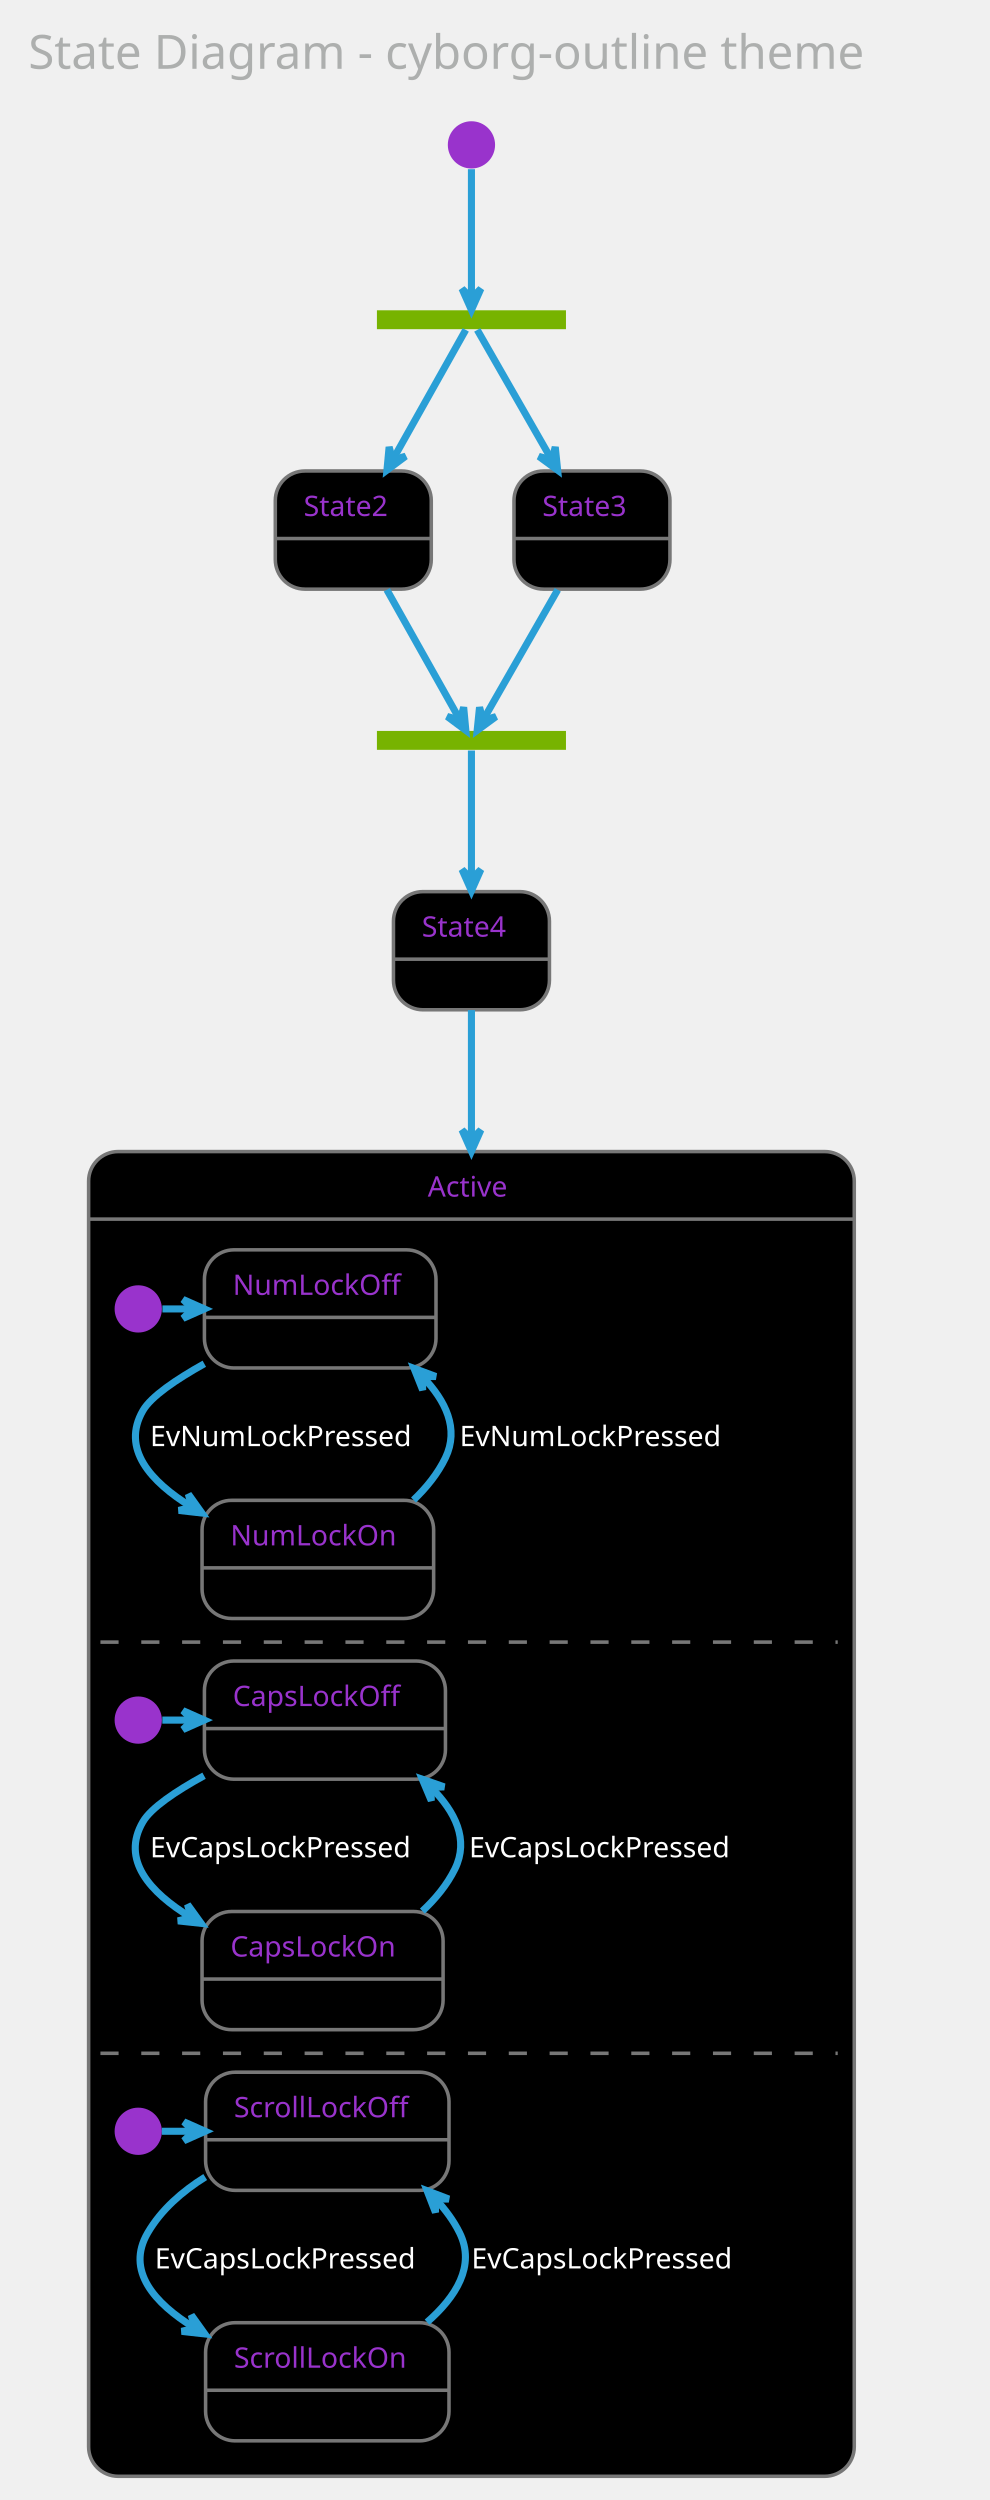
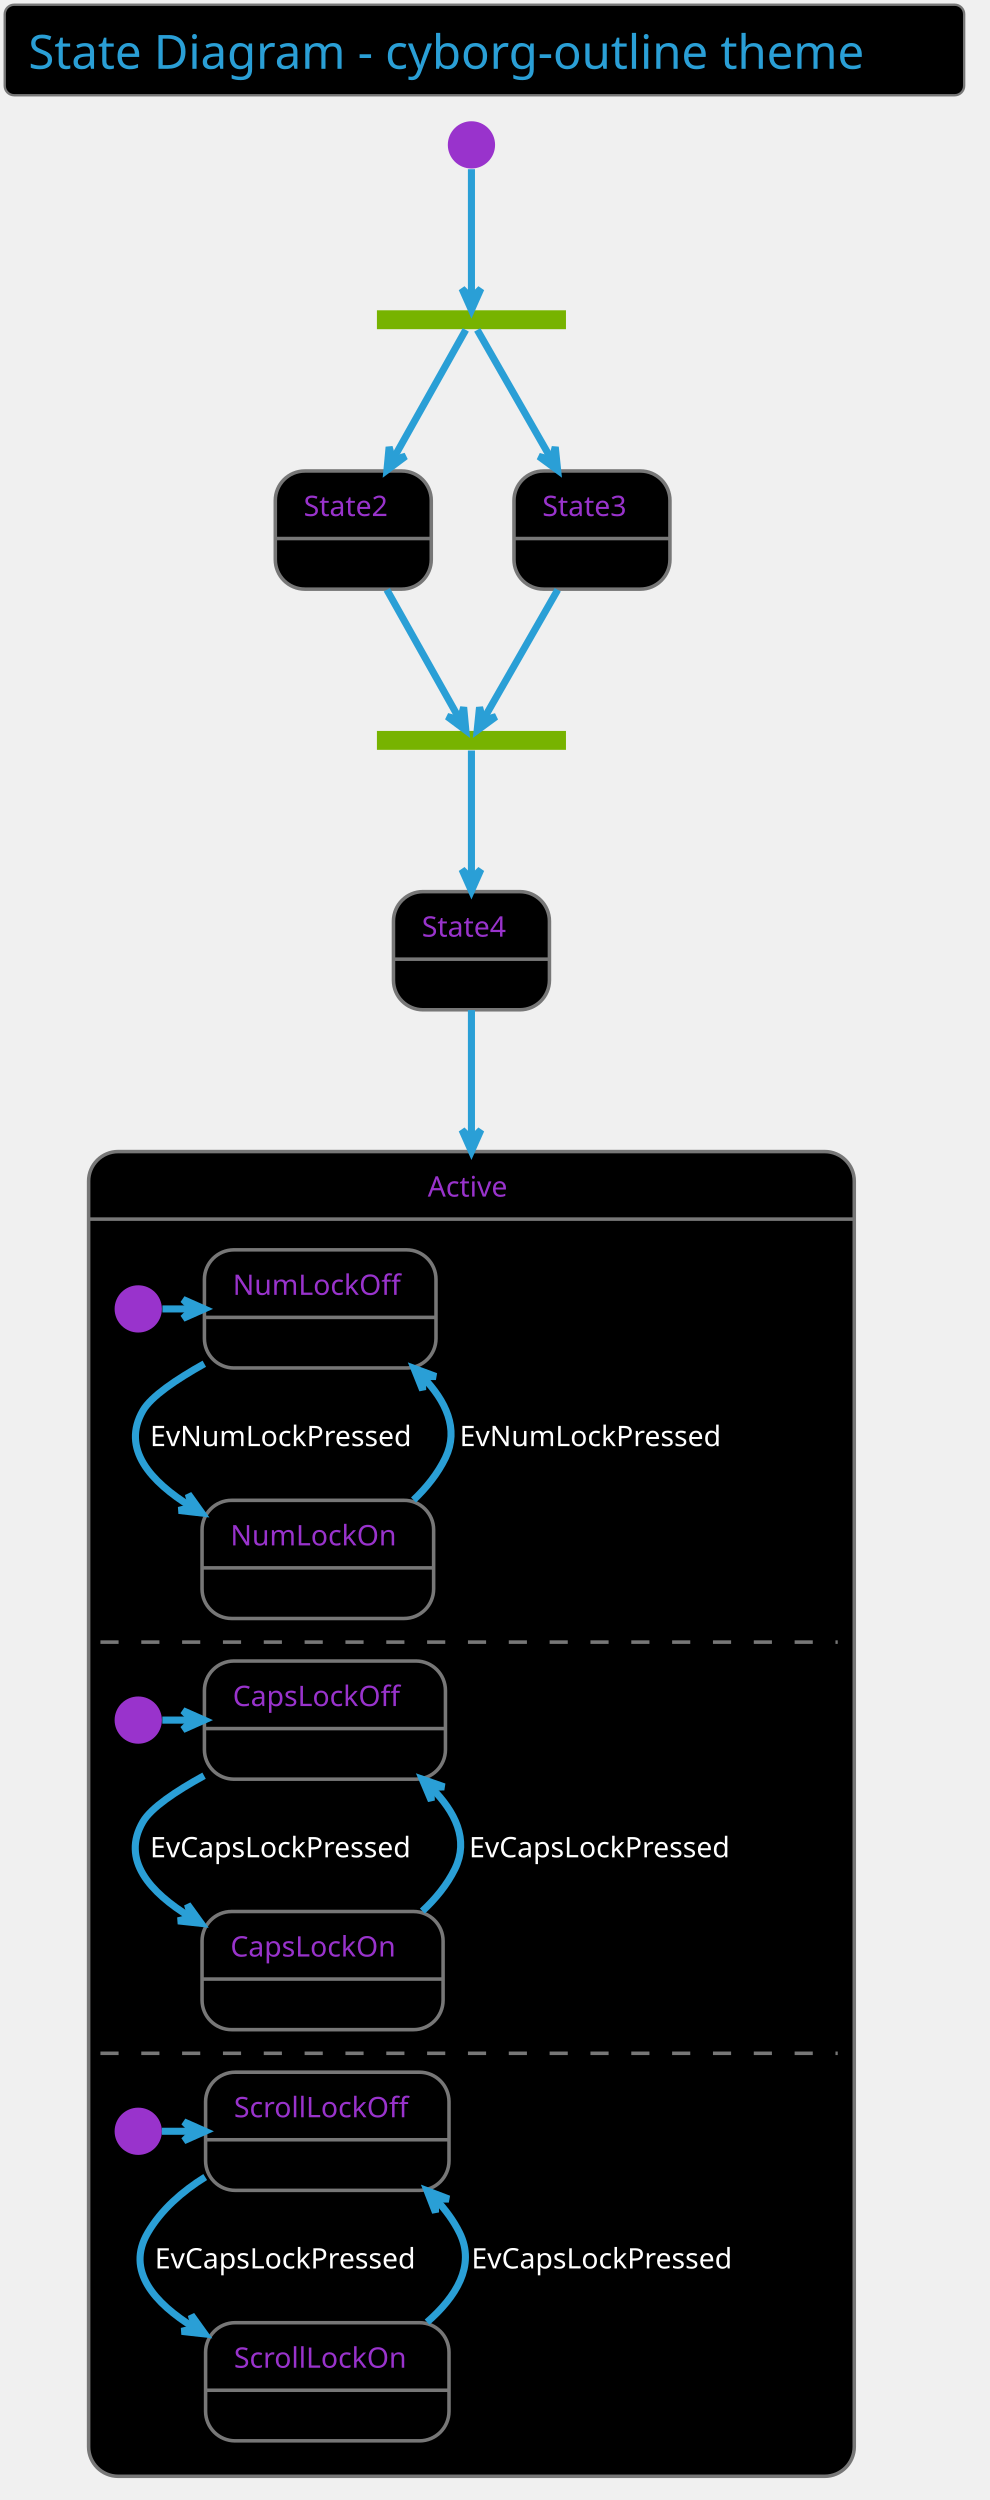
<svg xmlns="http://www.w3.org/2000/svg" contentScriptType="application/ecmascript" contentStyleType="text/css" height="1102.083px" preserveAspectRatio="none" style="width:436px;height:1102px;background:#000000;" version="1.1" viewBox="0 0 436 1102" width="436.458px" zoomAndPan="magnify">
  <defs />
  <g>
-     <rect fill="none" height="39.903" rx="4.167" ry="4.167" style="stroke: none; stroke-width: 1.042;" width="422.917" x="2.083" y="2.083" />
-     <text fill="#ADAFAE" font-family="Verdana" font-size="20.833" lengthAdjust="spacingAndGlyphs" textLength="402.083" x="12.5" y="30.32">State Diagram - cyborg-outline theme</text>
+     <rect fill="#000000" height="39.903" rx="4.167" ry="4.167" style="stroke: #777777; stroke-width: 1.042;" width="422.917" x="2.083" y="2.083" />
+     <text fill="#2A9FD6" font-family="Verdana" font-size="20.833" lengthAdjust="spacingAndGlyphs" textLength="402.083" x="12.5" y="30.32">State Diagram - cyborg-outline theme</text>
    <rect fill="#77B300" height="8.333" style="stroke: none; stroke-width: 1.042;" width="83.333" x="166.146" y="136.778" />
    <ellipse cx="207.812" cy="63.861" fill="#9933CC" rx="10.417" ry="10.417" style="stroke: none; stroke-width: 1.042;" />
    <rect fill="#000000" height="52.083" rx="13.021" ry="13.021" style="stroke: #777777; stroke-width: 1.562;" width="68.75" x="121.354" y="207.611" />
    <line style="stroke: #777777; stroke-width: 1.562;" x1="121.354" x2="190.104" y1="237.386" y2="237.386" />
    <text fill="#9933CC" font-family="Verdana" font-size="12.5" lengthAdjust="spacingAndGlyphs" textLength="43.75" x="133.854" y="227.47">State2</text>
    <rect fill="#000000" height="52.083" rx="13.021" ry="13.021" style="stroke: #777777; stroke-width: 1.562;" width="68.75" x="226.562" y="207.611" />
    <line style="stroke: #777777; stroke-width: 1.562;" x1="226.562" x2="295.312" y1="237.386" y2="237.386" />
    <text fill="#9933CC" font-family="Verdana" font-size="12.5" lengthAdjust="spacingAndGlyphs" textLength="43.75" x="239.062" y="227.47">State3</text>
    <rect fill="#77B300" height="8.333" style="stroke: none; stroke-width: 1.042;" width="83.333" x="166.146" y="322.194" />
    <rect fill="#000000" height="52.083" rx="13.021" ry="13.021" style="stroke: #777777; stroke-width: 1.562;" width="68.75" x="173.438" y="393.028" />
    <line style="stroke: #777777; stroke-width: 1.562;" x1="173.438" x2="242.188" y1="422.803" y2="422.803" />
    <text fill="#9933CC" font-family="Verdana" font-size="12.5" lengthAdjust="spacingAndGlyphs" textLength="43.75" x="185.938" y="412.887">State4</text>
    <rect fill="#000000" height="583.942" rx="13.021" ry="13.021" style="stroke: #777777; stroke-width: 1.562;" width="337.5" x="39.062" y="507.611" />
    <rect fill="#000000" height="547.917" rx="13.021" ry="13.021" style="stroke: #000000; stroke-width: 1.042;" width="331.25" x="42.188" y="540.511" />
    <line style="stroke: #777777; stroke-width: 1.562;" x1="39.062" x2="376.562" y1="537.386" y2="537.386" />
    <text fill="#9933CC" font-family="Verdana" font-size="12.5" lengthAdjust="spacingAndGlyphs" textLength="38.542" x="188.542" y="527.47">Active</text>
    <ellipse cx="60.938" cy="576.969" fill="#9933CC" rx="10.417" ry="10.417" style="stroke: none; stroke-width: 1.042;" />
    <rect fill="#000000" height="52.083" rx="13.021" ry="13.021" style="stroke: #777777; stroke-width: 1.562;" width="102.083" x="90.104" y="550.928" />
    <line style="stroke: #777777; stroke-width: 1.562;" x1="90.104" x2="192.188" y1="580.703" y2="580.703" />
    <text fill="#9933CC" font-family="Verdana" font-size="12.5" lengthAdjust="spacingAndGlyphs" textLength="77.083" x="102.604" y="570.787">NumLockOff</text>
    <rect fill="#000000" height="52.083" rx="13.021" ry="13.021" style="stroke: #777777; stroke-width: 1.562;" width="102.083" x="89.062" y="661.344" />
    <line style="stroke: #777777; stroke-width: 1.562;" x1="89.062" x2="191.146" y1="691.119" y2="691.119" />
    <text fill="#9933CC" font-family="Verdana" font-size="12.5" lengthAdjust="spacingAndGlyphs" textLength="77.083" x="101.562" y="681.203">NumLockOn</text>
    <path d="M71.59,576.969 C75.92,576.969 80.251,576.969 84.581,576.969 " fill="none" id="*start*Active-&gt;NumLockOff" style="stroke: #2A9FD6; stroke-width: 3.125;" />
    <polygon fill="#2A9FD6" points="90.066,576.969,80.691,572.803,84.858,576.969,80.691,581.136,90.066,576.969" style="stroke: #2A9FD6; stroke-width: 3.125;" />
    <path d="M90.062,601.134 C77.49,608.167 66.587,615.606 63.021,621.761 C53.274,638.584 66.345,653.122 84.334,664.209 " fill="none" id="NumLockOff-&gt;NumLockOn" style="stroke: #2A9FD6; stroke-width: 3.125;" />
    <polygon fill="#2A9FD6" points="89.002,666.952,83.031,658.61,84.512,664.314,78.808,665.795,89.002,666.952" style="stroke: #2A9FD6; stroke-width: 3.125;" />
    <text fill="#FFFFFF" font-family="Verdana" font-size="12.5" lengthAdjust="spacingAndGlyphs" textLength="127.083" x="66.146" y="637.453">EvNumLockPressed</text>
    <path d="M182.264,661.215 C187.961,655.789 192.993,649.567 196.354,642.594 C202.515,629.813 196.439,617.454 186.382,606.973 " fill="none" id="NumLockOn-&gt;NumLockOff" style="stroke: #2A9FD6; stroke-width: 3.125;" />
    <polygon fill="#2A9FD6" points="182.512,603.2,186.315,612.728,186.241,606.836,192.133,606.762,182.512,603.2" style="stroke: #2A9FD6; stroke-width: 3.125;" />
    <text fill="#FFFFFF" font-family="Verdana" font-size="12.5" lengthAdjust="spacingAndGlyphs" textLength="127.083" x="202.604" y="637.453">EvNumLockPressed</text>
    <line style="stroke: #777777; stroke-width: 1.562; stroke-dasharray: 8.0,10.0;" x1="44.271" x2="369.271" y1="723.844" y2="723.844" />
    <ellipse cx="60.938" cy="758.219" fill="#9933CC" rx="10.417" ry="10.417" style="stroke: none; stroke-width: 1.042;" />
    <rect fill="#000000" height="52.083" rx="13.021" ry="13.021" style="stroke: #777777; stroke-width: 1.562;" width="106.25" x="90.104" y="732.178" />
    <line style="stroke: #777777; stroke-width: 1.562;" x1="90.104" x2="196.354" y1="761.953" y2="761.953" />
    <text fill="#9933CC" font-family="Verdana" font-size="12.5" lengthAdjust="spacingAndGlyphs" textLength="81.25" x="102.604" y="752.037">CapsLockOff</text>
    <rect fill="#000000" height="52.083" rx="13.021" ry="13.021" style="stroke: #777777; stroke-width: 1.562;" width="106.25" x="89.062" y="842.594" />
    <line style="stroke: #777777; stroke-width: 1.562;" x1="89.062" x2="195.312" y1="872.369" y2="872.369" />
    <text fill="#9933CC" font-family="Verdana" font-size="12.5" lengthAdjust="spacingAndGlyphs" textLength="81.25" x="101.562" y="862.453">CapsLockOn</text>
    <path d="M71.545,758.219 C75.877,758.219 80.208,758.219 84.54,758.219 " fill="none" id="*start*CONC82-&gt;CapsLockOff" style="stroke: #2A9FD6; stroke-width: 3.125;" />
    <polygon fill="#2A9FD6" points="90.026,758.219,80.651,754.053,84.818,758.219,80.651,762.386,90.026,758.219" style="stroke: #2A9FD6; stroke-width: 3.125;" />
    <path d="M89.95,782.72 C77.402,789.611 66.613,796.89 63.021,803.011 C53.191,819.76 66.009,834.124 84.004,845.106 " fill="none" id="CapsLockOff-&gt;CapsLockOn" style="stroke: #2A9FD6; stroke-width: 3.125;" />
    <polygon fill="#2A9FD6" points="88.679,847.824,82.669,839.51,84.177,845.206,78.48,846.714,88.679,847.824" style="stroke: #2A9FD6; stroke-width: 3.125;" />
    <text fill="#FFFFFF" font-family="Verdana" font-size="12.5" lengthAdjust="spacingAndGlyphs" textLength="131.25" x="66.146" y="818.703">EvCapsLockPressed</text>
    <path d="M186.169,842.422 C191.963,837.03 197.077,830.831 200.521,823.844 C206.893,810.917 200.582,798.52 190.148,788.05 " fill="none" id="CapsLockOn-&gt;CapsLockOff" style="stroke: #2A9FD6; stroke-width: 3.125;" />
    <polygon fill="#2A9FD6" points="186.133,784.283,190.118,793.737,189.931,787.847,195.82,787.66,186.133,784.283" style="stroke: #2A9FD6; stroke-width: 3.125;" />
    <text fill="#FFFFFF" font-family="Verdana" font-size="12.5" lengthAdjust="spacingAndGlyphs" textLength="131.25" x="206.771" y="818.703">EvCapsLockPressed</text>
    <line style="stroke: #777777; stroke-width: 1.562; stroke-dasharray: 8.0,10.0;" x1="44.271" x2="369.271" y1="905.094" y2="905.094" />
    <ellipse cx="60.938" cy="939.469" fill="#9933CC" rx="10.417" ry="10.417" style="stroke: none; stroke-width: 1.042;" />
    <rect fill="#000000" height="52.083" rx="13.021" ry="13.021" style="stroke: #777777; stroke-width: 1.562;" width="107.292" x="90.625" y="913.428" />
    <line style="stroke: #777777; stroke-width: 1.562;" x1="90.625" x2="197.917" y1="943.203" y2="943.203" />
    <text fill="#9933CC" font-family="Verdana" font-size="12.5" lengthAdjust="spacingAndGlyphs" textLength="82.292" x="103.125" y="933.287">ScrollLockOff</text>
    <rect fill="#000000" height="52.083" rx="13.021" ry="13.021" style="stroke: #777777; stroke-width: 1.562;" width="107.292" x="90.625" y="1023.844" />
    <line style="stroke: #777777; stroke-width: 1.562;" x1="90.625" x2="197.917" y1="1053.619" y2="1053.619" />
    <text fill="#9933CC" font-family="Verdana" font-size="12.5" lengthAdjust="spacingAndGlyphs" textLength="82.292" x="103.125" y="1043.703">ScrollLockOn</text>
    <path d="M71.354,939.469 C75.926,939.469 80.498,939.469 85.07,939.469 " fill="none" id="*start*CONC90-&gt;ScrollLockOff" style="stroke: #2A9FD6; stroke-width: 3.125;" />
    <polygon fill="#2A9FD6" points="90.438,939.469,81.063,935.303,85.23,939.469,81.063,943.636,90.438,939.469" style="stroke: #2A9FD6; stroke-width: 3.125;" />
    <path d="M90.455,959.637 C80.336,965.949 71.071,974.03 65.104,984.261 C55.404,1000.895 67.931,1015.162 85.677,1026.103 " fill="none" id="ScrollLockOff-&gt;ScrollLockOn" style="stroke: #2A9FD6; stroke-width: 3.125;" />
    <polygon fill="#2A9FD6" points="90.291,1028.812,84.317,1020.472,85.8,1026.175,80.097,1027.658,90.291,1028.812" style="stroke: #2A9FD6; stroke-width: 3.125;" />
    <text fill="#FFFFFF" font-family="Verdana" font-size="12.5" lengthAdjust="spacingAndGlyphs" textLength="131.25" x="68.229" y="999.953">EvCapsLockPressed</text>
    <path d="M188.241,1023.625 C200.975,1012.496 209.748,998.754 202.604,984.261 C199.968,978.912 196.352,974.024 192.201,969.607 " fill="none" id="ScrollLockOn-&gt;ScrollLockOff" style="stroke: #2A9FD6; stroke-width: 3.125;" />
    <polygon fill="#2A9FD6" points="188.252,965.683,191.965,975.247,191.947,969.354,197.839,969.336,188.252,965.683" style="stroke: #2A9FD6; stroke-width: 3.125;" />
    <text fill="#FFFFFF" font-family="Verdana" font-size="12.5" lengthAdjust="spacingAndGlyphs" textLength="131.25" x="207.812" y="999.953">EvCapsLockPressed</text>
    <path d="M207.812,74.579 C207.812,89.637 207.812,116.828 207.812,131.289 " fill="none" id="*start-&gt;fork_state" style="stroke: #2A9FD6; stroke-width: 3.125;" />
    <polygon fill="#2A9FD6" points="207.812,136.635,211.979,127.26,207.812,131.427,203.646,127.26,207.812,136.635" style="stroke: #2A9FD6; stroke-width: 3.125;" />
    <path d="M205.3,145.416 C199.558,155.638 185.05,181.462 173.204,202.547 " fill="none" id="fork_state-&gt;State2" style="stroke: #2A9FD6; stroke-width: 3.125;" />
    <polygon fill="#2A9FD6" points="170.567,207.241,178.792,201.109,173.118,202.701,171.526,197.027,170.567,207.241" style="stroke: #2A9FD6; stroke-width: 3.125;" />
    <path d="M210.375,145.416 C216.233,155.638 231.03,181.462 243.113,202.547 " fill="none" id="fork_state-&gt;State3" style="stroke: #2A9FD6; stroke-width: 3.125;" />
    <polygon fill="#2A9FD6" points="245.803,207.241,244.757,197.036,243.213,202.722,237.526,201.179,245.803,207.241" style="stroke: #2A9FD6; stroke-width: 3.125;" />
    <path d="M170.515,259.971 C181.347,279.253 195.397,304.262 202.777,317.397 " fill="none" id="State2-&gt;join_state" style="stroke: #2A9FD6; stroke-width: 3.125;" />
    <polygon fill="#2A9FD6" points="205.34,321.96,204.381,311.745,202.789,317.419,197.115,315.827,205.34,321.96" style="stroke: #2A9FD6; stroke-width: 3.125;" />
    <path d="M245.856,259.971 C234.807,279.253 220.476,304.262 212.949,317.397 " fill="none" id="State3-&gt;join_state" style="stroke: #2A9FD6; stroke-width: 3.125;" />
    <polygon fill="#2A9FD6" points="210.335,321.96,218.611,315.897,212.924,317.441,211.381,311.754,210.335,321.96" style="stroke: #2A9FD6; stroke-width: 3.125;" />
    <path d="M207.812,330.833 C207.812,340.969 207.812,366.445 207.812,387.431 " fill="none" id="join_state-&gt;State4" style="stroke: #2A9FD6; stroke-width: 3.125;" />
    <polygon fill="#2A9FD6" points="207.812,392.658,211.979,383.283,207.812,387.45,203.646,383.283,207.812,392.658" style="stroke: #2A9FD6; stroke-width: 3.125;" />
    <path d="M207.812,445.238 C207.812,459.764 207.812,479.495 207.812,502.259 " fill="none" id="State4-&gt;Active" style="stroke: #2A9FD6; stroke-width: 3.125;" />
    <polygon fill="#2A9FD6" points="207.812,507.474,211.979,498.099,207.812,502.266,203.646,498.099,207.812,507.474" style="stroke: #2A9FD6; stroke-width: 3.125;" />
  </g>
</svg>
